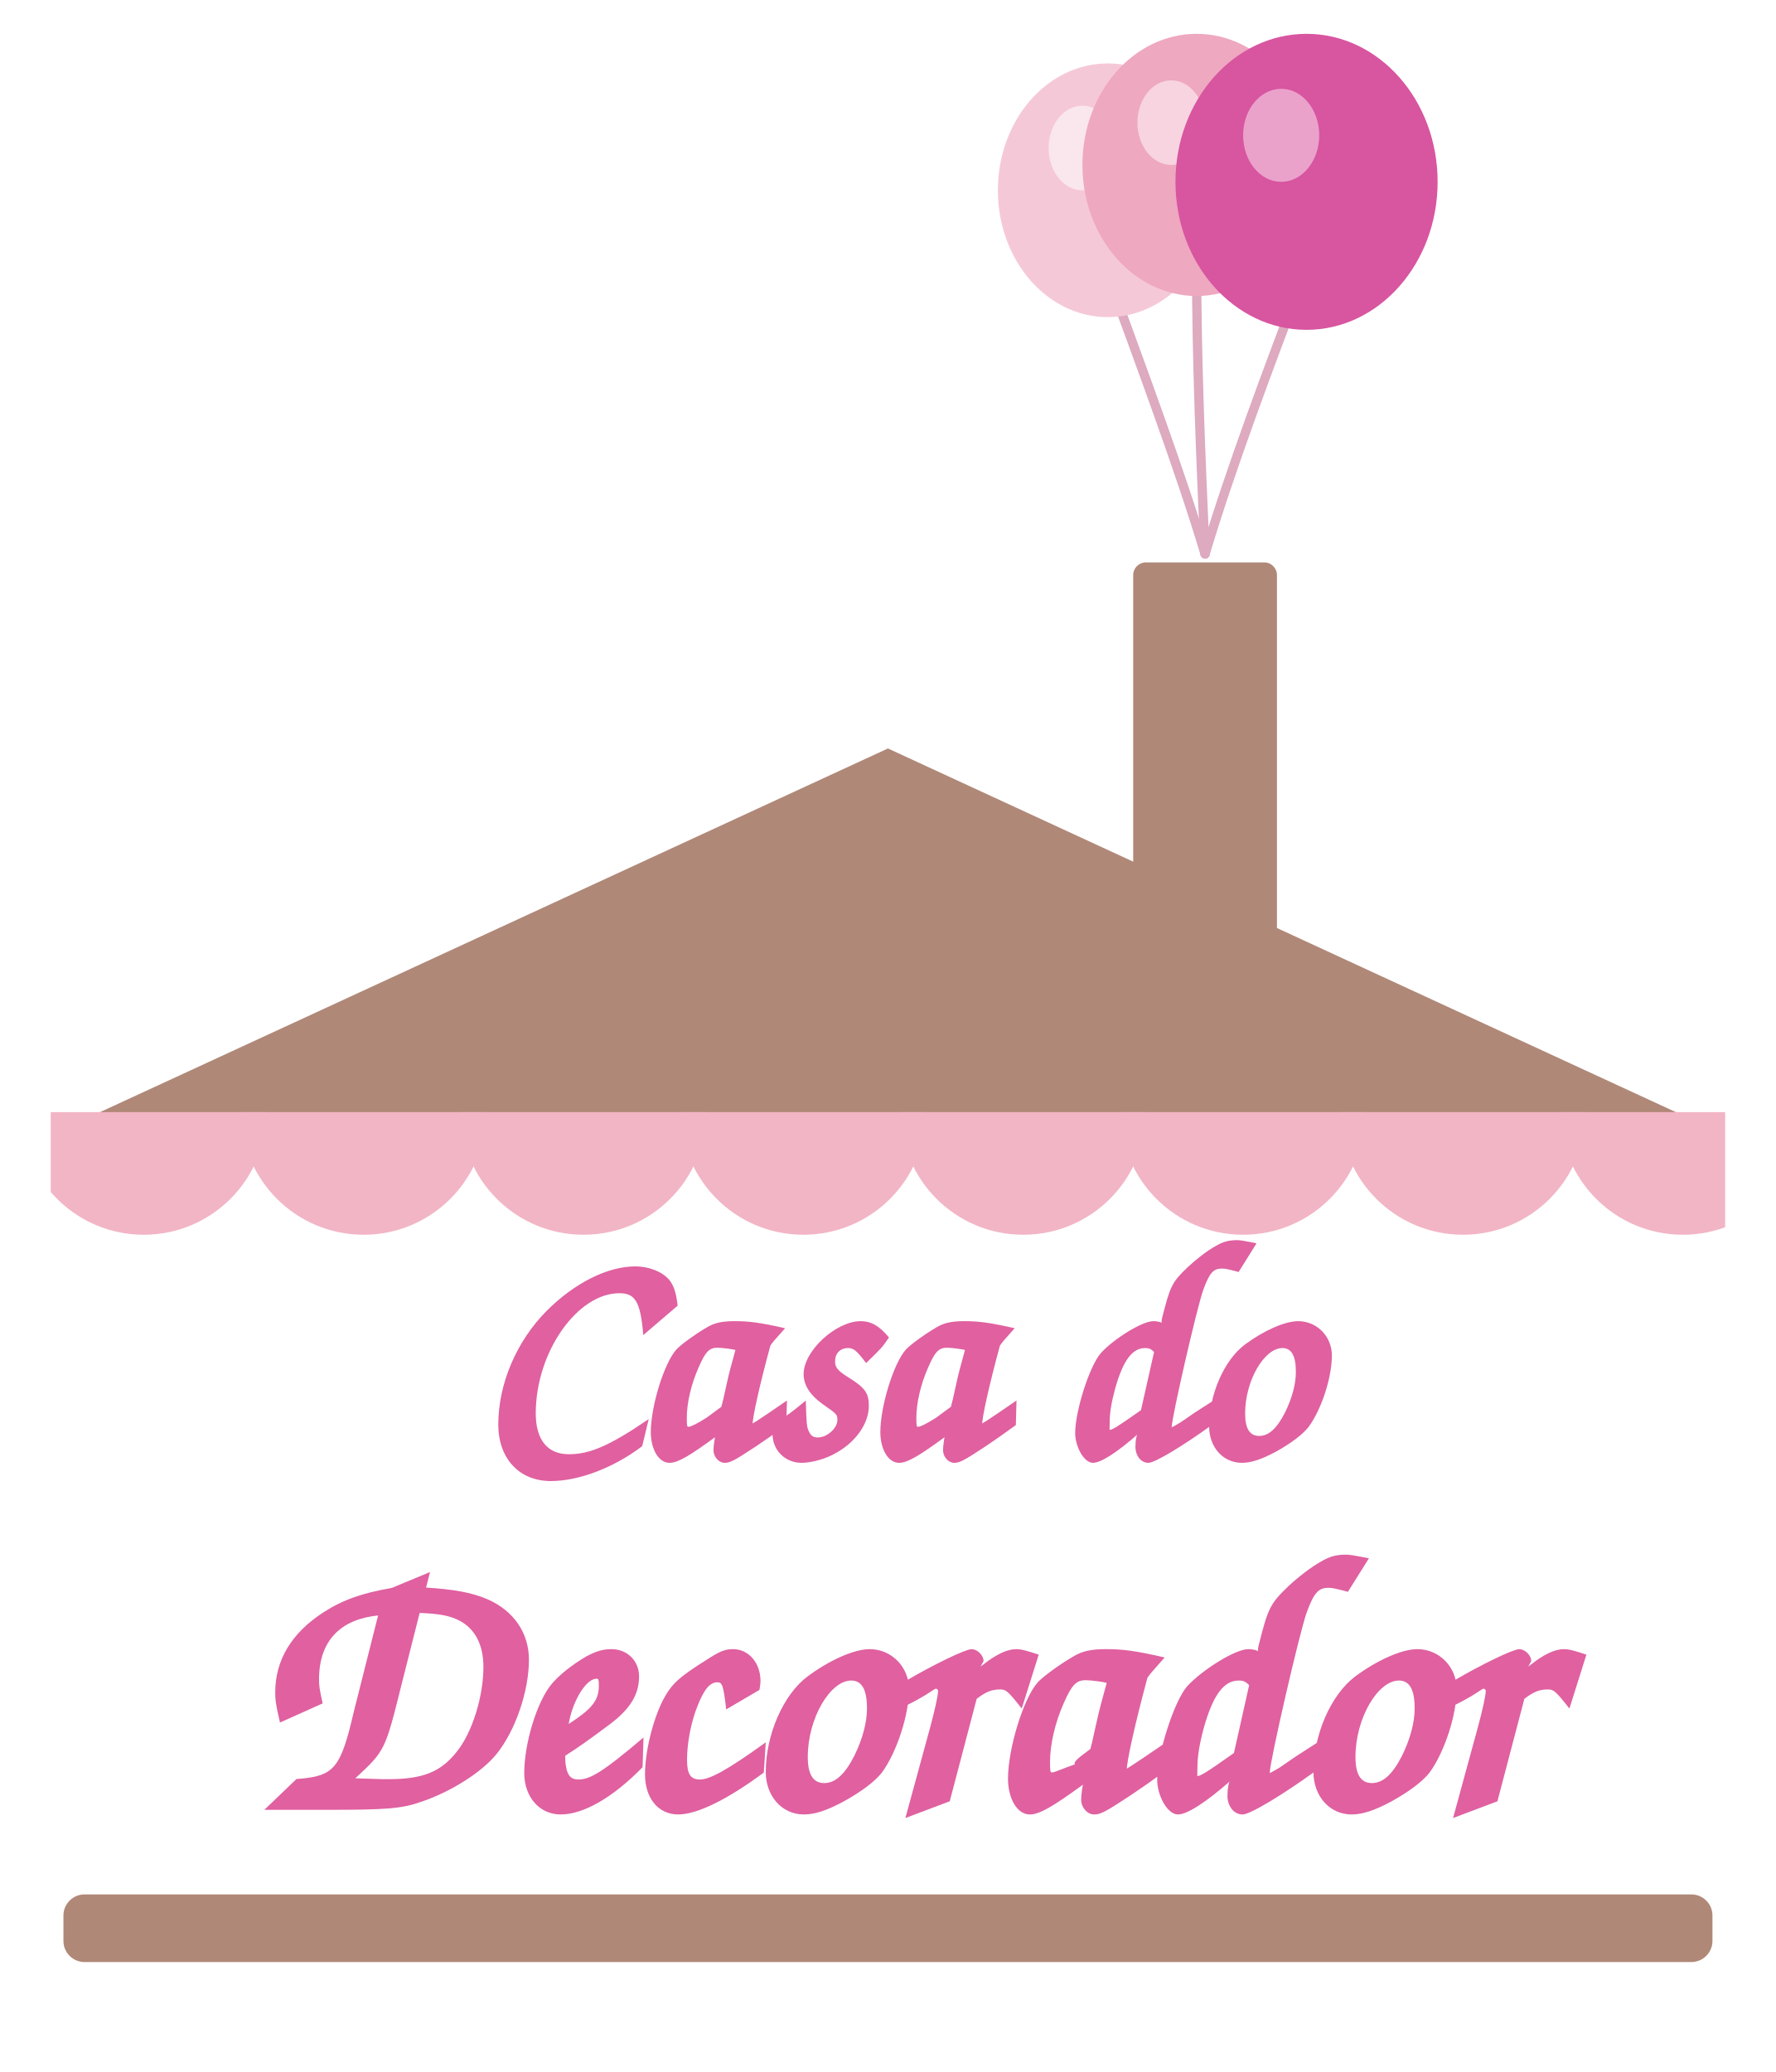
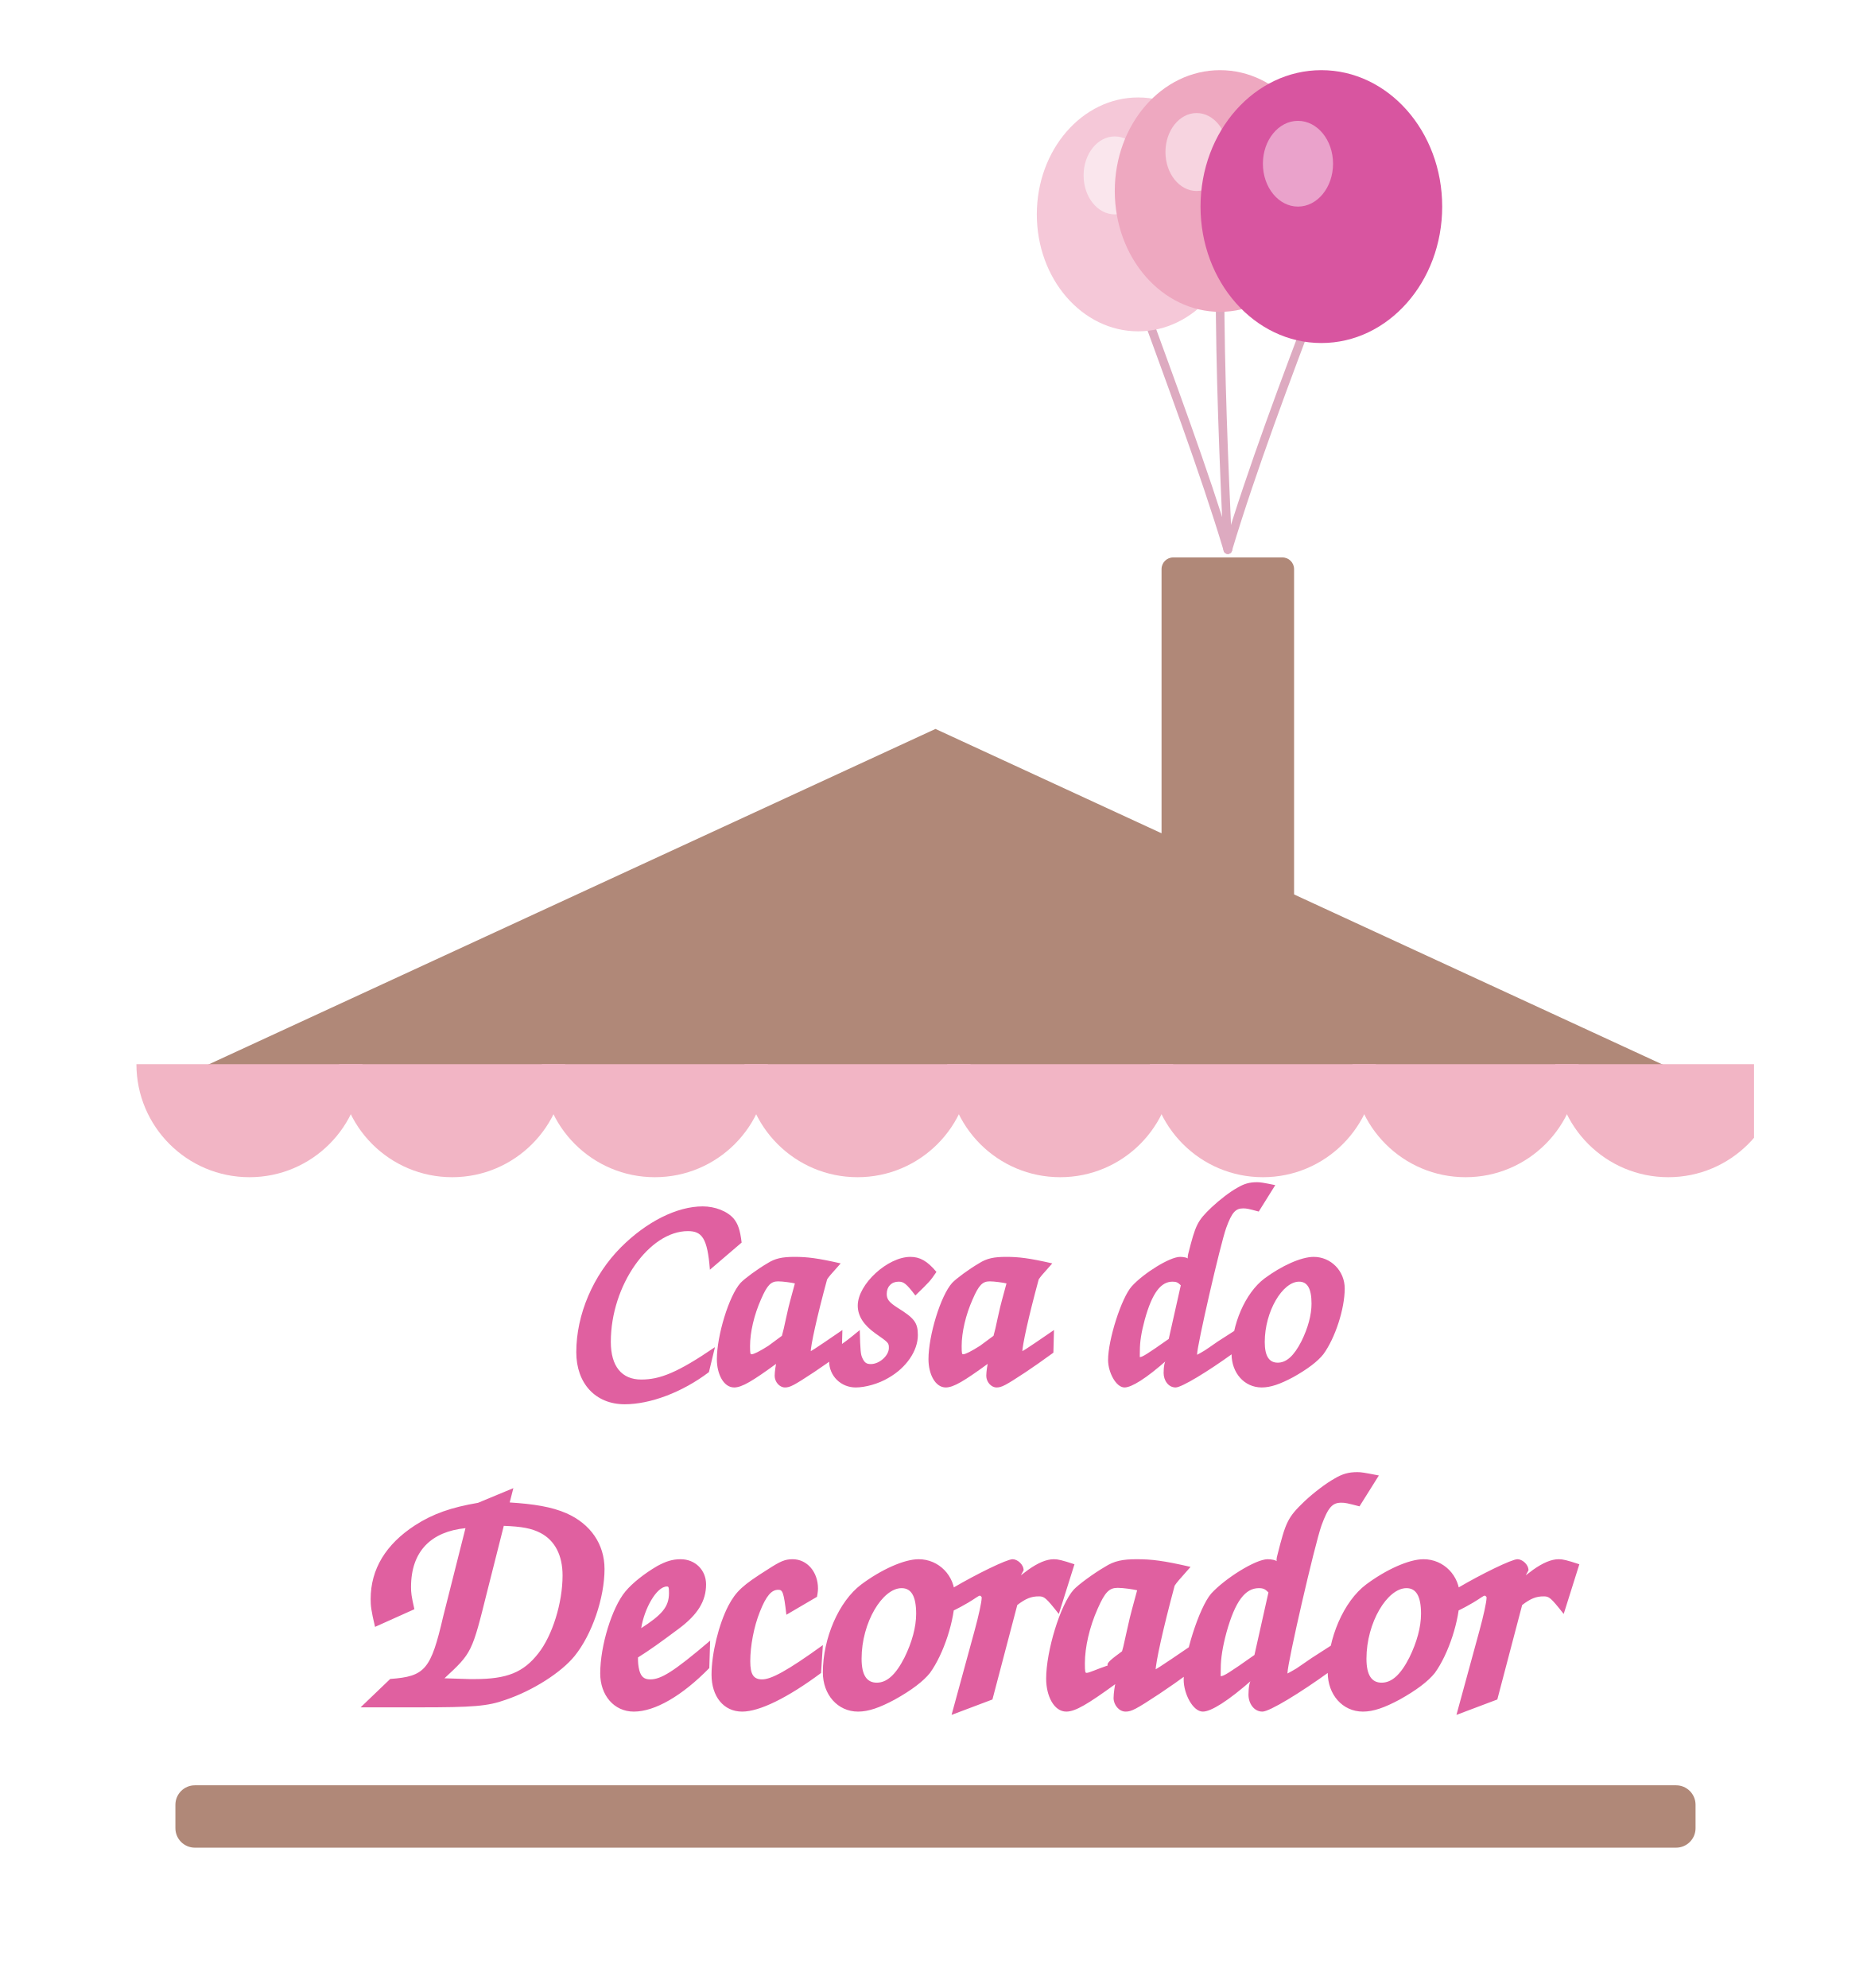
- <svg xmlns="http://www.w3.org/2000/svg" viewBox="0 0 420 490" overflow="visible">
+ <svg xmlns="http://www.w3.org/2000/svg" viewBox="-30 -10 480 510">
  <rect x="268" y="133" width="34" height="90" rx="3" fill="#B08878" />
  <polygon points="210,177 405,267 15,267" fill="#B08878" />
  <clipPath id="aw">
-     <rect x="12" y="263" width="396" height="56" />
+     <rect x="5" y="263" width="415" height="56" />
  </clipPath>
  <g clip-path="url(#aw)">
    <circle cx="34" cy="263" r="29" fill="#F2B5C5" />
    <circle cx="86" cy="263" r="29" fill="#F2B5C5" />
    <circle cx="138" cy="263" r="29" fill="#F2B5C5" />
    <circle cx="190" cy="263" r="29" fill="#F2B5C5" />
    <circle cx="242" cy="263" r="29" fill="#F2B5C5" />
    <circle cx="294" cy="263" r="29" fill="#F2B5C5" />
    <circle cx="346" cy="263" r="29" fill="#F2B5C5" />
    <circle cx="398" cy="263" r="29" fill="#F2B5C5" />
  </g>
  <path d="M285,131 C279,111 270,87 262,65" fill="none" stroke="#DDAAC0" stroke-width="2.2" stroke-linecap="round" />
  <path d="M285,131 C284,109 283,85 283,63" fill="none" stroke="#DDAAC0" stroke-width="2.2" stroke-linecap="round" />
  <path d="M285,131 C291,111 300,87 308,66" fill="none" stroke="#DDAAC0" stroke-width="2.2" stroke-linecap="round" />
  <ellipse cx="262" cy="67" rx="4" ry="5" fill="#F2C0D2" />
  <ellipse cx="283" cy="65" rx="4" ry="5" fill="#EAA8C0" />
  <ellipse cx="308" cy="68" rx="4" ry="5" fill="#D050A0" />
  <ellipse cx="262" cy="45" rx="26" ry="30" fill="#F5C8D8" />
  <ellipse cx="256" cy="35" rx="8" ry="10" fill="rgba(255,255,255,0.55)" />
  <ellipse cx="283" cy="39" rx="27" ry="31" fill="#EEA8C0" />
  <ellipse cx="277" cy="29" rx="8" ry="10" fill="rgba(255,255,255,0.50)" />
  <ellipse cx="309" cy="43" rx="31" ry="35" fill="#D855A0" />
  <ellipse cx="303" cy="32" rx="9" ry="11" fill="rgba(255,255,255,0.45)" />
  <text x="210" y="345" text-anchor="middle" font-family="'Dancing Script','Segoe Script',cursive" font-size="72" font-weight="700" fill="#E060A0">Casa do</text>
  <text x="210" y="428" text-anchor="middle" font-family="'Dancing Script','Segoe Script',cursive" font-size="84" font-weight="700" fill="#E060A0">Decorador</text>
  <rect x="15" y="448" width="390" height="16" rx="5" fill="#B08878" />
</svg>
